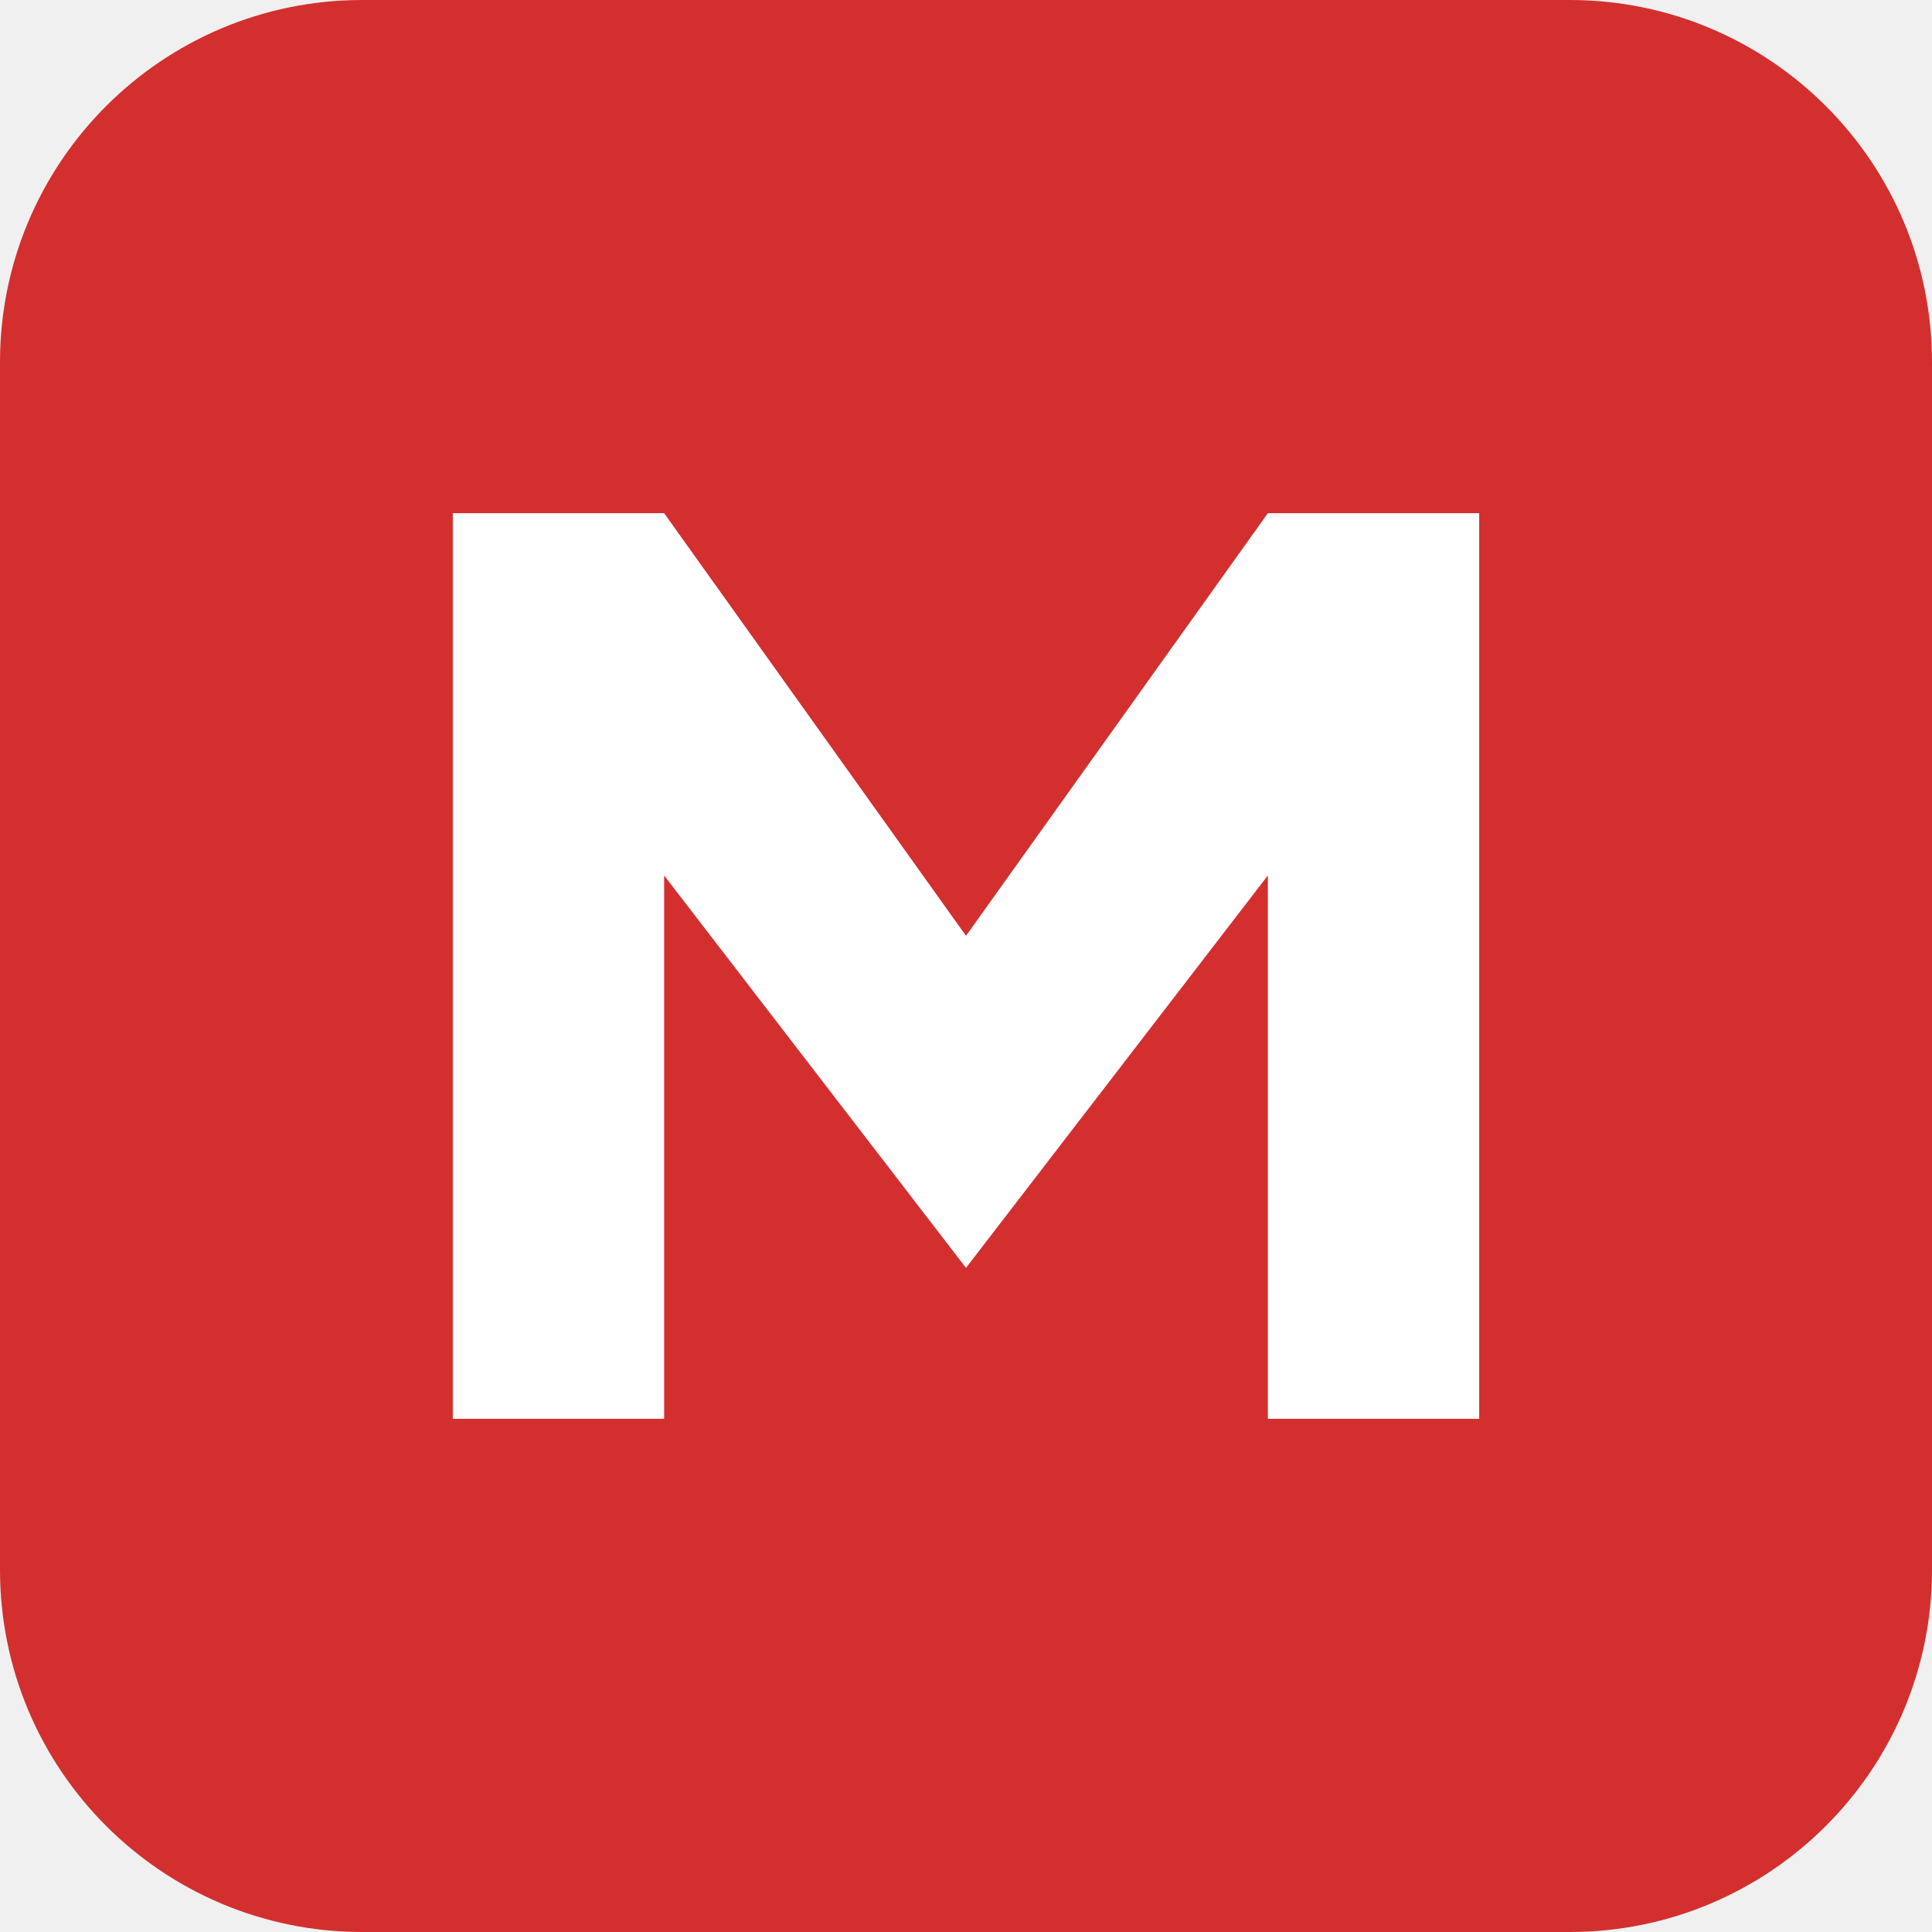
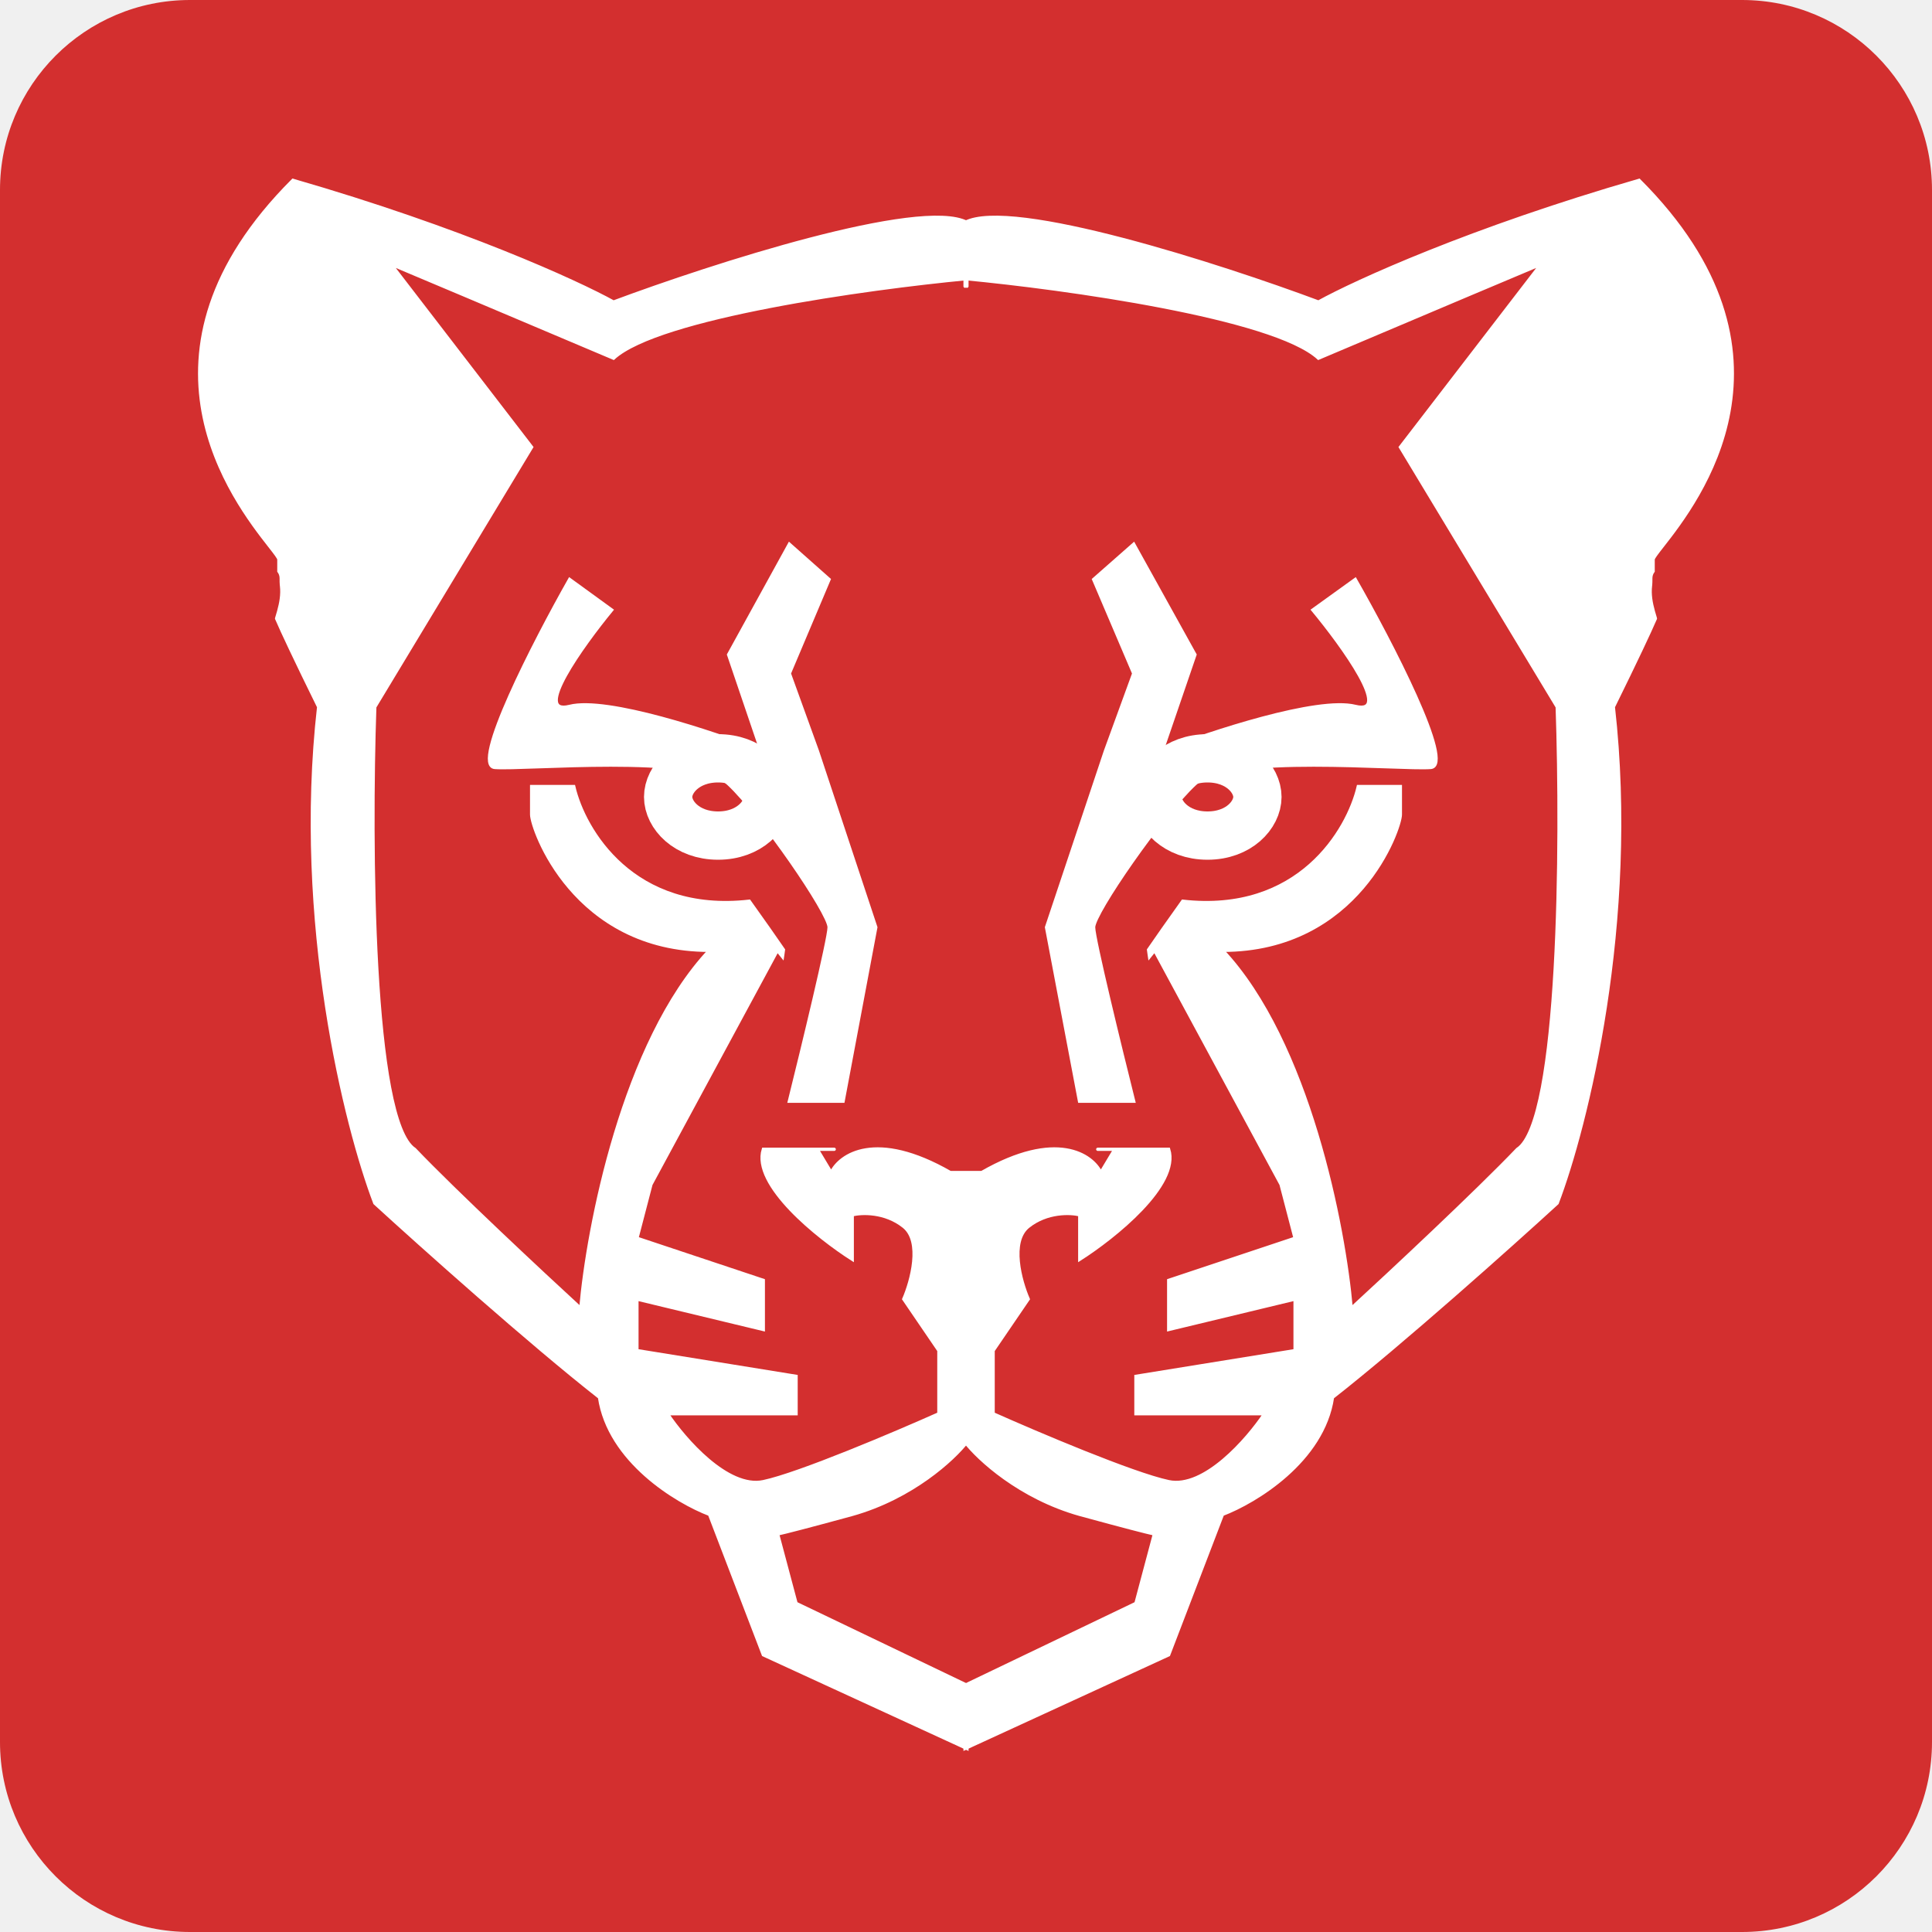
- <svg xmlns="http://www.w3.org/2000/svg" viewBox="0 0 64 64">
-   <rect width="64" height="64" rx="12" fill="#d32f2f" />
-   <path d="M15 47V17h7l10 14 10-14h7v30h-7V29l-10 13-10-13v18z" fill="#ffffff" />
+ <svg xmlns="http://www.w3.org/2000/svg" width="600" height="600" viewBox="0 0 600 600" fill="none">
+   <rect width="600" height="600" rx="59" fill="#D32F2F" />
+   <path d="M245.14 169L257.481 179.949L245.14 209.148L253.851 233.236L272 287.983L261.837 342H245.14C249.253 325.454 257.481 291.487 257.481 287.983C257.481 283.603 236.428 252.945 226.265 243.456C216.101 233.966 163.106 239.076 153.669 238.346C146.119 237.762 166.01 199.172 176.9 179.949L189.967 189.439C180.771 200.632 165.284 222.287 176.9 219.367C188.515 216.447 221.425 227.397 236.428 233.236L226.265 203.308L245.14 169Z" fill="white" stroke="white" />
+   <path d="M90.96 56C143.293 71.119 179.152 87.498 190.539 93.797C221.068 82.409 285.758 61.524 300.295 69.084V86.528C269.525 89.436 204.496 98.449 190.539 111.242C110.876 77.515 111.312 77.806 121.488 82.167L165.099 138.863L116.4 219.545C114.946 261.703 115.382 348.2 128.756 356.922C141.549 370.297 168.492 395.446 180.363 406.349C182.544 381.151 193.592 323.632 220.341 295.139C178.183 295.139 165.099 257.342 165.099 252.981V244.258H178.183C181.333 257.826 196.645 283.945 232.697 279.875C237.433 286.505 240.883 291.421 243.317 294.972C243.249 295.501 243.171 296.061 243.083 296.647C243.061 296.801 243.035 296.954 243.011 297.109C242.485 296.463 241.949 295.8 241.42 295.139L202.169 367.825L197.808 384.543L237.058 397.627V412.891L197.808 403.442V419.433L247.234 427.428V439.058H207.257C212.588 447.054 226.01 462.463 237.058 460.137C248.107 457.811 278.005 445.115 291.573 439.058V419.433L280.67 403.442C283.093 397.869 286.484 385.561 280.67 380.909C274.856 376.257 267.587 376.548 264.679 377.275V391.085C254.019 384.301 233.57 367.971 237.058 356.922H253.776L258.137 364.191C260.803 358.618 271.948 350.817 295.207 364.191H300.295V447.781C296.176 453.111 283.286 465.08 264.679 470.313C250.452 474.194 243.956 475.856 241.492 476.401L247.234 497.934L300.295 523.375V543L237.058 513.925L220.341 470.313C210.165 466.437 189.086 453.741 186.178 433.97C164.664 417.107 130.695 386.724 116.4 373.64C107.435 350.138 91.396 286.416 98.955 219.545C91.647 204.684 87.741 196.364 85.901 192.104C85.907 192.062 85.912 192.02 85.918 191.979C86.037 191.573 86.164 191.144 86.296 190.694C86.394 190.858 86.497 191.025 86.599 191.197V189.629C87.212 187.374 87.749 184.711 87.423 181.942L87.411 181.843L87.384 181.633C87.331 181.127 87.325 180.491 87.325 179.567C87.325 178.749 87.055 177.995 86.599 177.387V173.752C86.599 173.252 85.495 171.841 83.757 169.617C72.87 155.695 37.059 109.901 90.96 56Z" fill="white" />
+   <path d="M300.295 86.528V69.084C285.758 61.524 221.068 82.409 190.539 93.797C179.152 87.498 143.293 71.119 90.96 56C37.059 109.901 72.87 155.695 83.757 169.617C85.495 171.841 86.599 173.252 86.599 173.752M300.295 69.084C300.295 92.343 300.295 90.405 300.295 86.528M300.295 86.528C269.525 89.436 204.496 98.449 190.539 111.242C110.876 77.515 111.312 77.806 121.488 82.167L165.099 138.863L116.4 219.545C114.946 261.703 115.382 348.2 128.756 356.922C141.549 370.297 168.492 395.446 180.363 406.349C182.544 381.151 193.592 323.632 220.341 295.139C178.183 295.139 165.099 257.342 165.099 252.981M165.099 252.981V244.258M253.776 356.922H237.058C233.57 367.971 254.019 384.301 264.679 391.085V377.275C267.587 376.548 274.856 376.257 280.67 380.909C286.484 385.561 283.093 397.869 280.67 403.442L291.573 419.433V439.058C278.005 445.115 248.107 457.811 237.058 460.137C226.01 462.463 212.588 447.054 207.257 439.058H247.234V427.428L197.808 419.433V403.442L237.058 412.891V397.627L197.808 384.543L202.169 367.825L241.42 295.139C241.949 295.8 242.485 296.463 243.011 297.109C243.035 296.954 243.061 296.801 243.083 296.647C243.171 296.061 243.249 295.501 243.317 294.972C240.883 291.421 237.433 286.505 232.697 279.875C196.645 283.945 181.333 257.826 178.183 244.258H165.099C165.099 245.712 165.099 249.492 165.099 252.981M237.058 356.922C266.133 356.922 260.318 356.922 253.776 356.922M300.295 364.191C311.683 364.191 326.608 364.191 295.207 364.191C271.948 350.817 260.803 358.618 258.137 364.191L253.776 356.922M295.207 364.191H300.295M300.295 364.191V447.781C296.176 453.111 283.286 465.08 264.679 470.313C250.452 474.194 243.956 475.856 241.492 476.401M86.598 189.634C86.598 190.202 86.599 190.727 86.599 191.197C86.497 191.025 86.394 190.858 86.296 190.694C86.164 191.144 86.037 191.573 85.918 191.979C85.912 192.02 85.907 192.062 85.901 192.104C87.741 196.364 91.647 204.684 98.955 219.545C91.396 286.416 107.435 350.138 116.4 373.64C130.695 386.724 164.664 417.107 186.178 433.97C189.086 453.741 210.165 466.437 220.341 470.313L237.058 513.925L300.295 543V523.375L247.234 497.934L241.492 476.401M241.492 476.401L241.419 476.128C240.128 476.558 239.525 476.836 241.492 476.401ZM86.599 173.752V177.387C87.055 177.995 87.325 178.749 87.325 179.567C87.325 180.491 87.331 181.127 87.384 181.633L87.411 181.843L87.423 181.942C87.749 184.711 87.212 187.374 86.599 189.629V191.197M86.599 177.387C86.599 175.827 86.599 174.535 86.599 173.752" stroke="white" />
+   <path d="M223 235.5C232.769 235.5 238.5 241.986 238.5 247.5C238.5 253.014 232.769 259.5 223 259.5C213.231 259.5 207.5 253.014 207.5 247.5C207.5 241.986 213.231 235.5 223 235.5Z" stroke="white" stroke-width="15" />
+   <path d="M352.084 169L339.64 179.949L352.084 209.148L343.3 233.236L325 287.983L335.248 342H352.084C347.936 325.454 339.64 291.487 339.64 287.983C339.64 283.603 360.868 252.945 371.116 243.456C381.365 233.966 434.801 239.076 444.317 238.346C451.93 237.762 431.873 199.172 420.893 179.949L407.717 189.439C416.989 200.632 432.605 222.287 420.893 219.367C409.181 216.447 375.997 227.397 360.868 233.236L371.116 203.308L352.084 169Z" fill="white" stroke="white" />
+   <path d="M509.04 56C456.707 71.119 420.848 87.498 409.461 93.797C378.932 82.409 314.242 61.524 299.705 69.084V86.528C330.475 89.436 395.504 98.449 409.461 111.242C489.124 77.515 488.688 77.806 478.512 82.167L434.901 138.863L483.6 219.545C485.054 261.703 484.618 348.2 471.244 356.922C458.451 370.297 431.508 395.446 419.637 406.349C417.456 381.151 406.408 323.632 379.659 295.139C421.817 295.139 434.901 257.342 434.901 252.981V244.258H421.817C418.667 257.826 403.355 283.945 367.303 279.875C362.567 286.505 359.117 291.421 356.683 294.972C356.751 295.501 356.829 296.061 356.917 296.647C356.939 296.801 356.965 296.954 356.989 297.109C357.515 296.463 358.051 295.8 358.58 295.139L397.831 367.825L402.192 384.543L362.942 397.627V412.891L402.192 403.442V419.433L352.766 427.428V439.058H392.743C387.412 447.054 373.99 462.463 362.942 460.137C351.893 457.811 321.995 445.115 308.427 439.058V419.433L319.33 403.442C316.907 397.869 313.516 385.561 319.33 380.909C325.144 376.257 332.413 376.548 335.321 377.275V391.085C345.981 384.301 366.43 367.971 362.942 356.922H346.224L341.863 364.191C339.197 358.618 328.052 350.817 304.793 364.191H299.705V447.781C303.824 453.111 316.714 465.08 335.321 470.313C349.548 474.194 356.044 475.856 358.508 476.401L352.766 497.934L299.705 523.375V543L362.942 513.925L379.659 470.313C389.835 466.437 410.914 453.741 413.822 433.97C435.336 417.107 469.305 386.724 483.6 373.64C492.565 350.138 508.604 286.416 501.045 219.545C508.353 204.684 512.259 196.364 514.099 192.104C514.093 192.062 514.088 192.02 514.082 191.979C513.963 191.573 513.836 191.144 513.704 190.694C513.606 190.858 513.503 191.025 513.401 191.197V189.629C512.788 187.374 512.251 184.711 512.577 181.942L512.589 181.843L512.616 181.633C512.67 181.127 512.675 180.491 512.675 179.567C512.675 178.749 512.945 177.995 513.401 177.387V173.752C513.401 173.252 514.505 171.841 516.244 169.617C527.13 155.695 562.941 109.901 509.04 56Z" fill="white" />
+   <path d="M299.705 86.528V69.084C314.242 61.524 378.932 82.409 409.461 93.797C420.848 87.498 456.707 71.119 509.04 56C562.941 109.901 527.13 155.695 516.244 169.617C514.505 171.841 513.401 173.252 513.401 173.752M299.705 69.084C299.705 92.343 299.705 90.405 299.705 86.528M299.705 86.528C330.475 89.436 395.504 98.449 409.461 111.242C489.124 77.515 488.688 77.806 478.512 82.167L434.901 138.863L483.6 219.545C485.054 261.703 484.618 348.2 471.244 356.922C458.451 370.297 431.508 395.446 419.637 406.349C417.456 381.151 406.408 323.632 379.659 295.139C421.817 295.139 434.901 257.342 434.901 252.981M434.901 252.981V244.258M346.224 356.922H362.942C366.43 367.971 345.981 384.301 335.321 391.085V377.275C332.413 376.548 325.144 376.257 319.33 380.909C313.516 385.561 316.907 397.869 319.33 403.442L308.427 419.433V439.058C321.995 445.115 351.893 457.811 362.942 460.137C373.99 462.463 387.412 447.054 392.743 439.058H352.766V427.428L402.192 419.433V403.442L362.942 412.891V397.627L402.192 384.543L397.831 367.825L358.58 295.139C358.051 295.8 357.515 296.463 356.989 297.109C356.965 296.954 356.939 296.801 356.917 296.647C356.829 296.061 356.751 295.501 356.683 294.972C359.117 291.421 362.567 286.505 367.303 279.875C403.355 283.945 418.667 257.826 421.817 244.258H434.901C434.901 245.712 434.901 249.492 434.901 252.981M362.942 356.922C333.867 356.922 339.682 356.922 346.224 356.922M299.705 364.191C288.317 364.191 273.392 364.191 304.793 364.191C328.052 350.817 339.197 358.618 341.863 364.191L346.224 356.922M304.793 364.191H299.705M299.705 364.191V447.781C303.824 453.111 316.714 465.08 335.321 470.313C349.548 474.194 356.044 475.856 358.508 476.401M513.402 189.634C513.402 190.202 513.401 190.727 513.401 191.197C513.503 191.025 513.606 190.858 513.704 190.694C513.836 191.144 513.963 191.573 514.082 191.979C514.088 192.02 514.093 192.062 514.099 192.104C512.259 196.364 508.353 204.684 501.045 219.545C508.604 286.416 492.565 350.138 483.6 373.64C469.305 386.724 435.336 417.107 413.822 433.97C410.914 453.741 389.835 466.437 379.659 470.313L362.942 513.925L299.705 543V523.375L352.766 497.934L358.508 476.401M358.508 476.401L358.581 476.128C359.872 476.558 360.475 476.836 358.508 476.401ZM513.401 173.752V177.387C512.945 177.995 512.675 178.749 512.675 179.567C512.675 180.491 512.67 181.127 512.616 181.633L512.589 181.843L512.577 181.942C512.251 184.711 512.788 187.374 513.401 189.629V191.197M513.401 177.387C513.401 175.827 513.401 174.535 513.401 173.752" stroke="white" />
+   <path d="M375 235.5C365.231 235.5 359.5 241.986 359.5 247.5C359.5 253.014 365.231 259.5 375 259.5C384.769 259.5 390.5 253.014 390.5 247.5C390.5 241.986 384.769 235.5 375 235.5Z" stroke="white" stroke-width="15" />
</svg>
